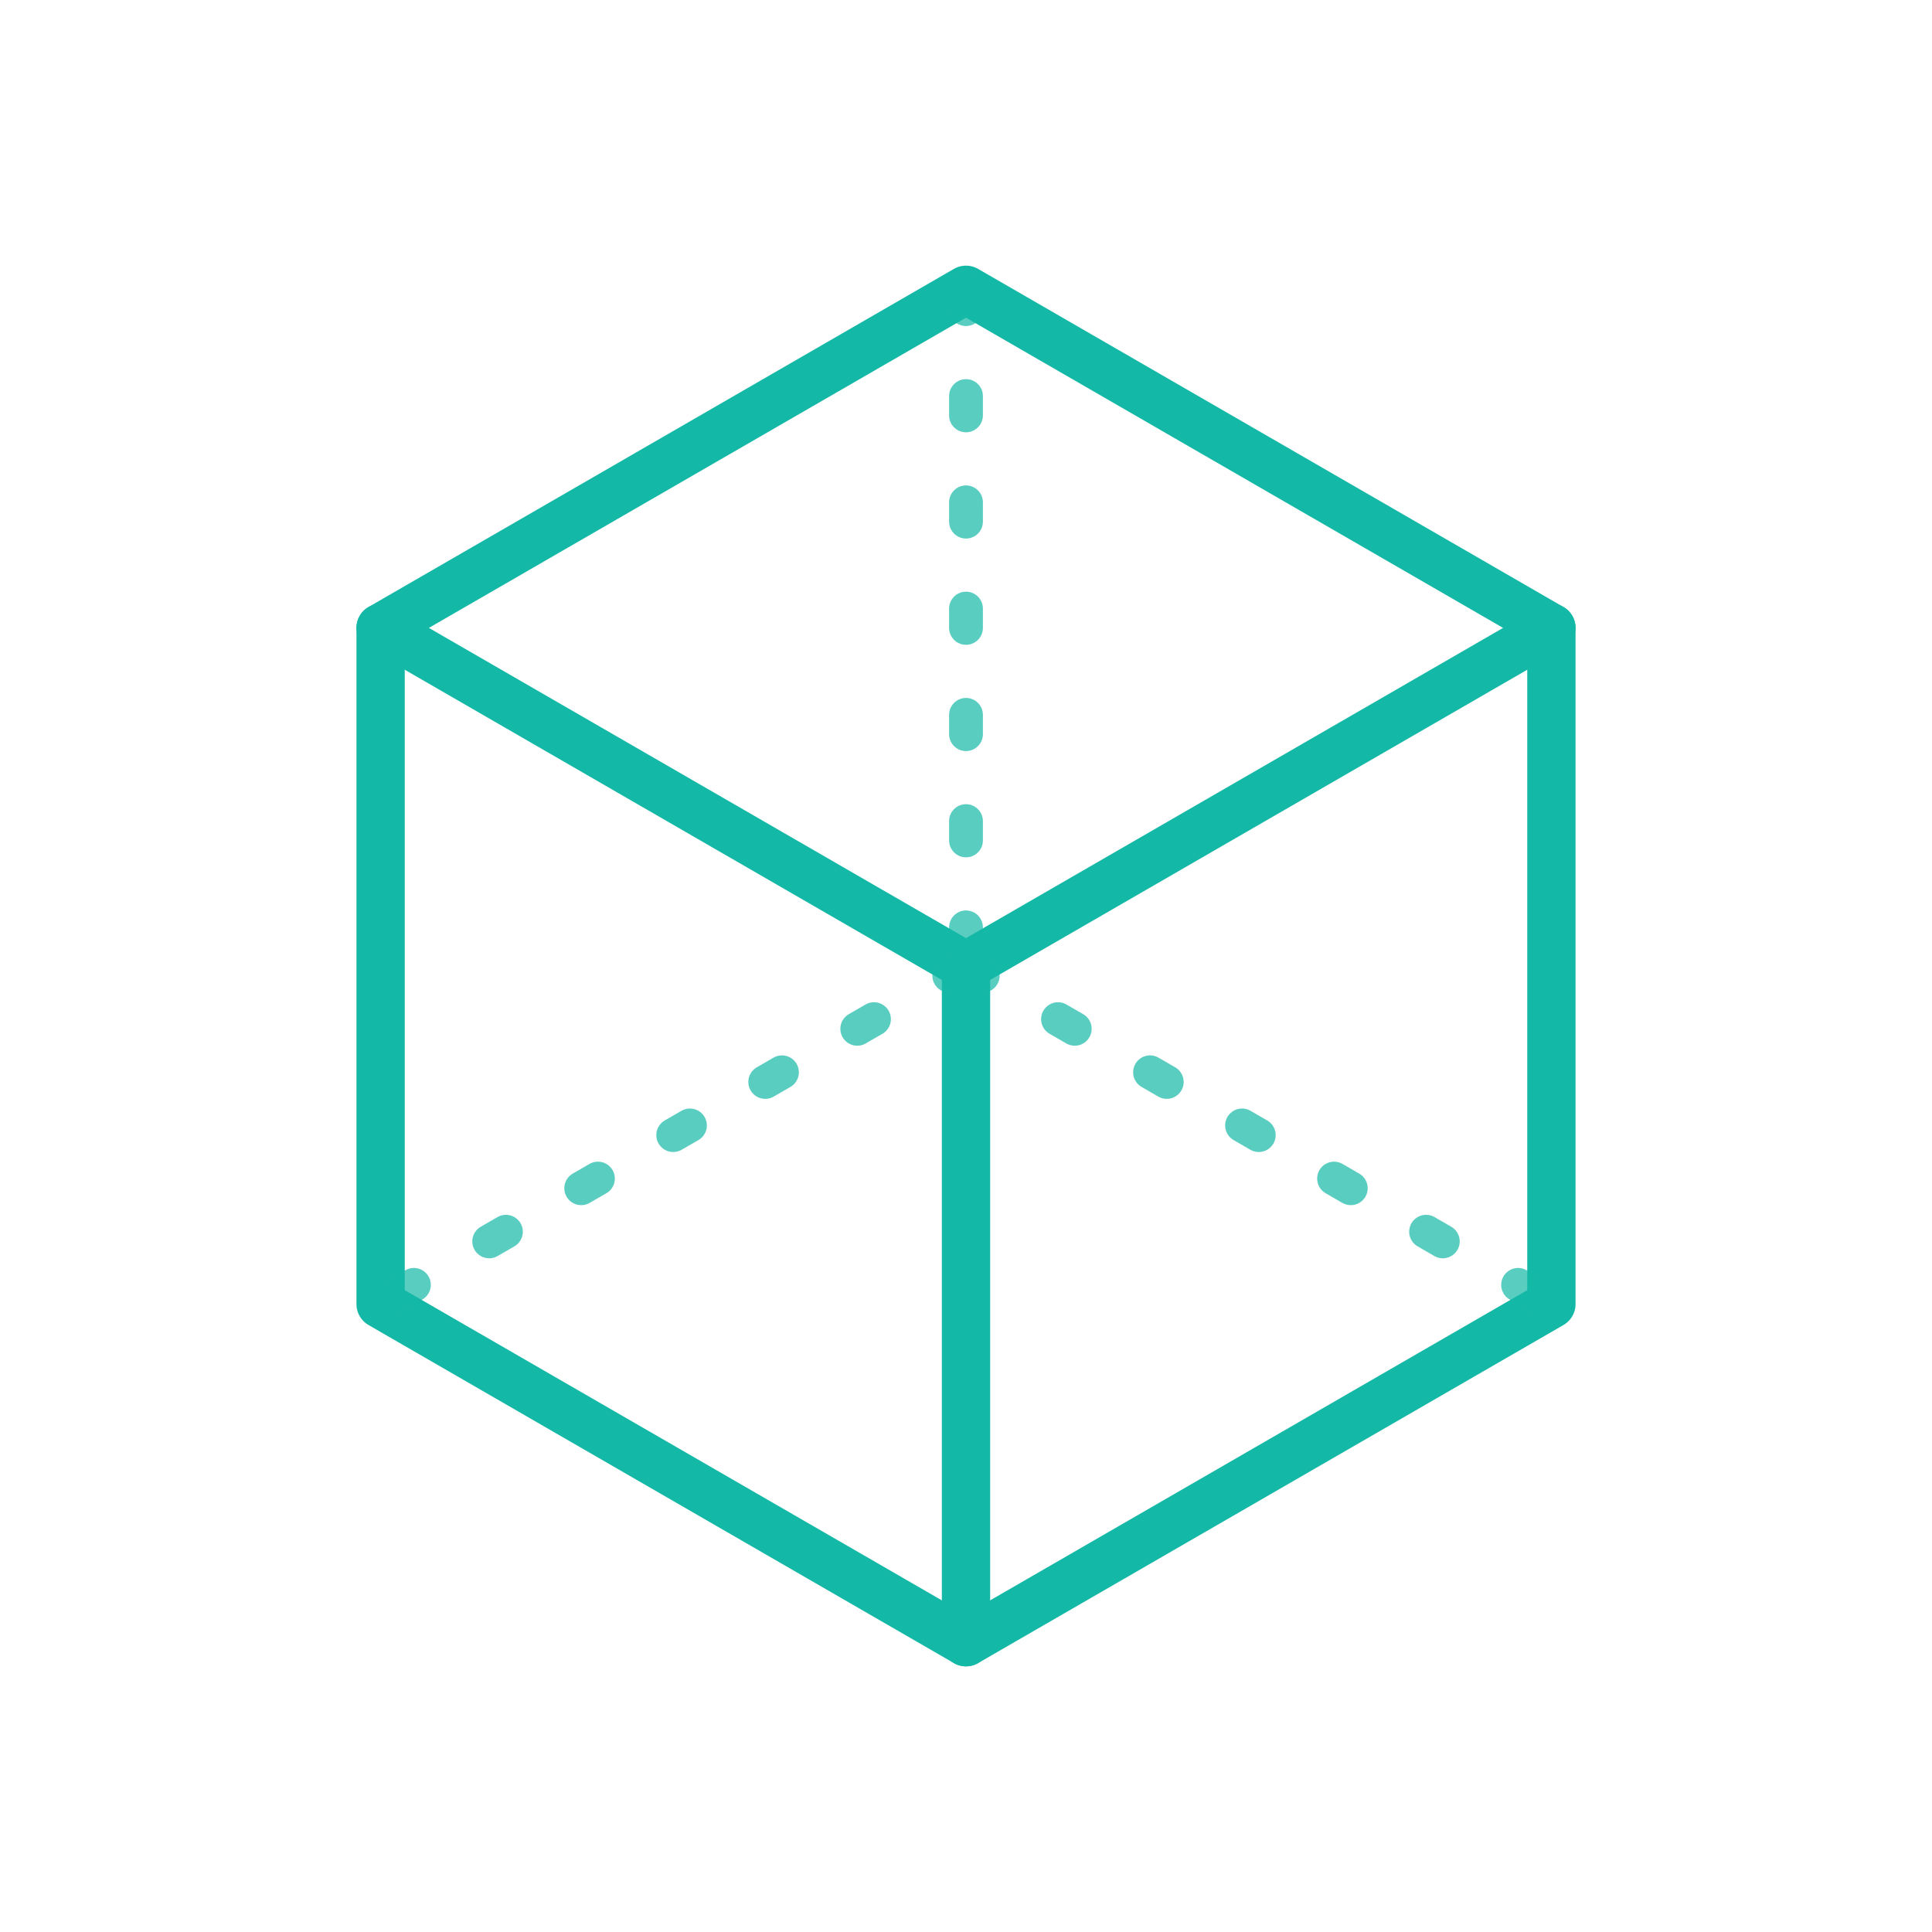
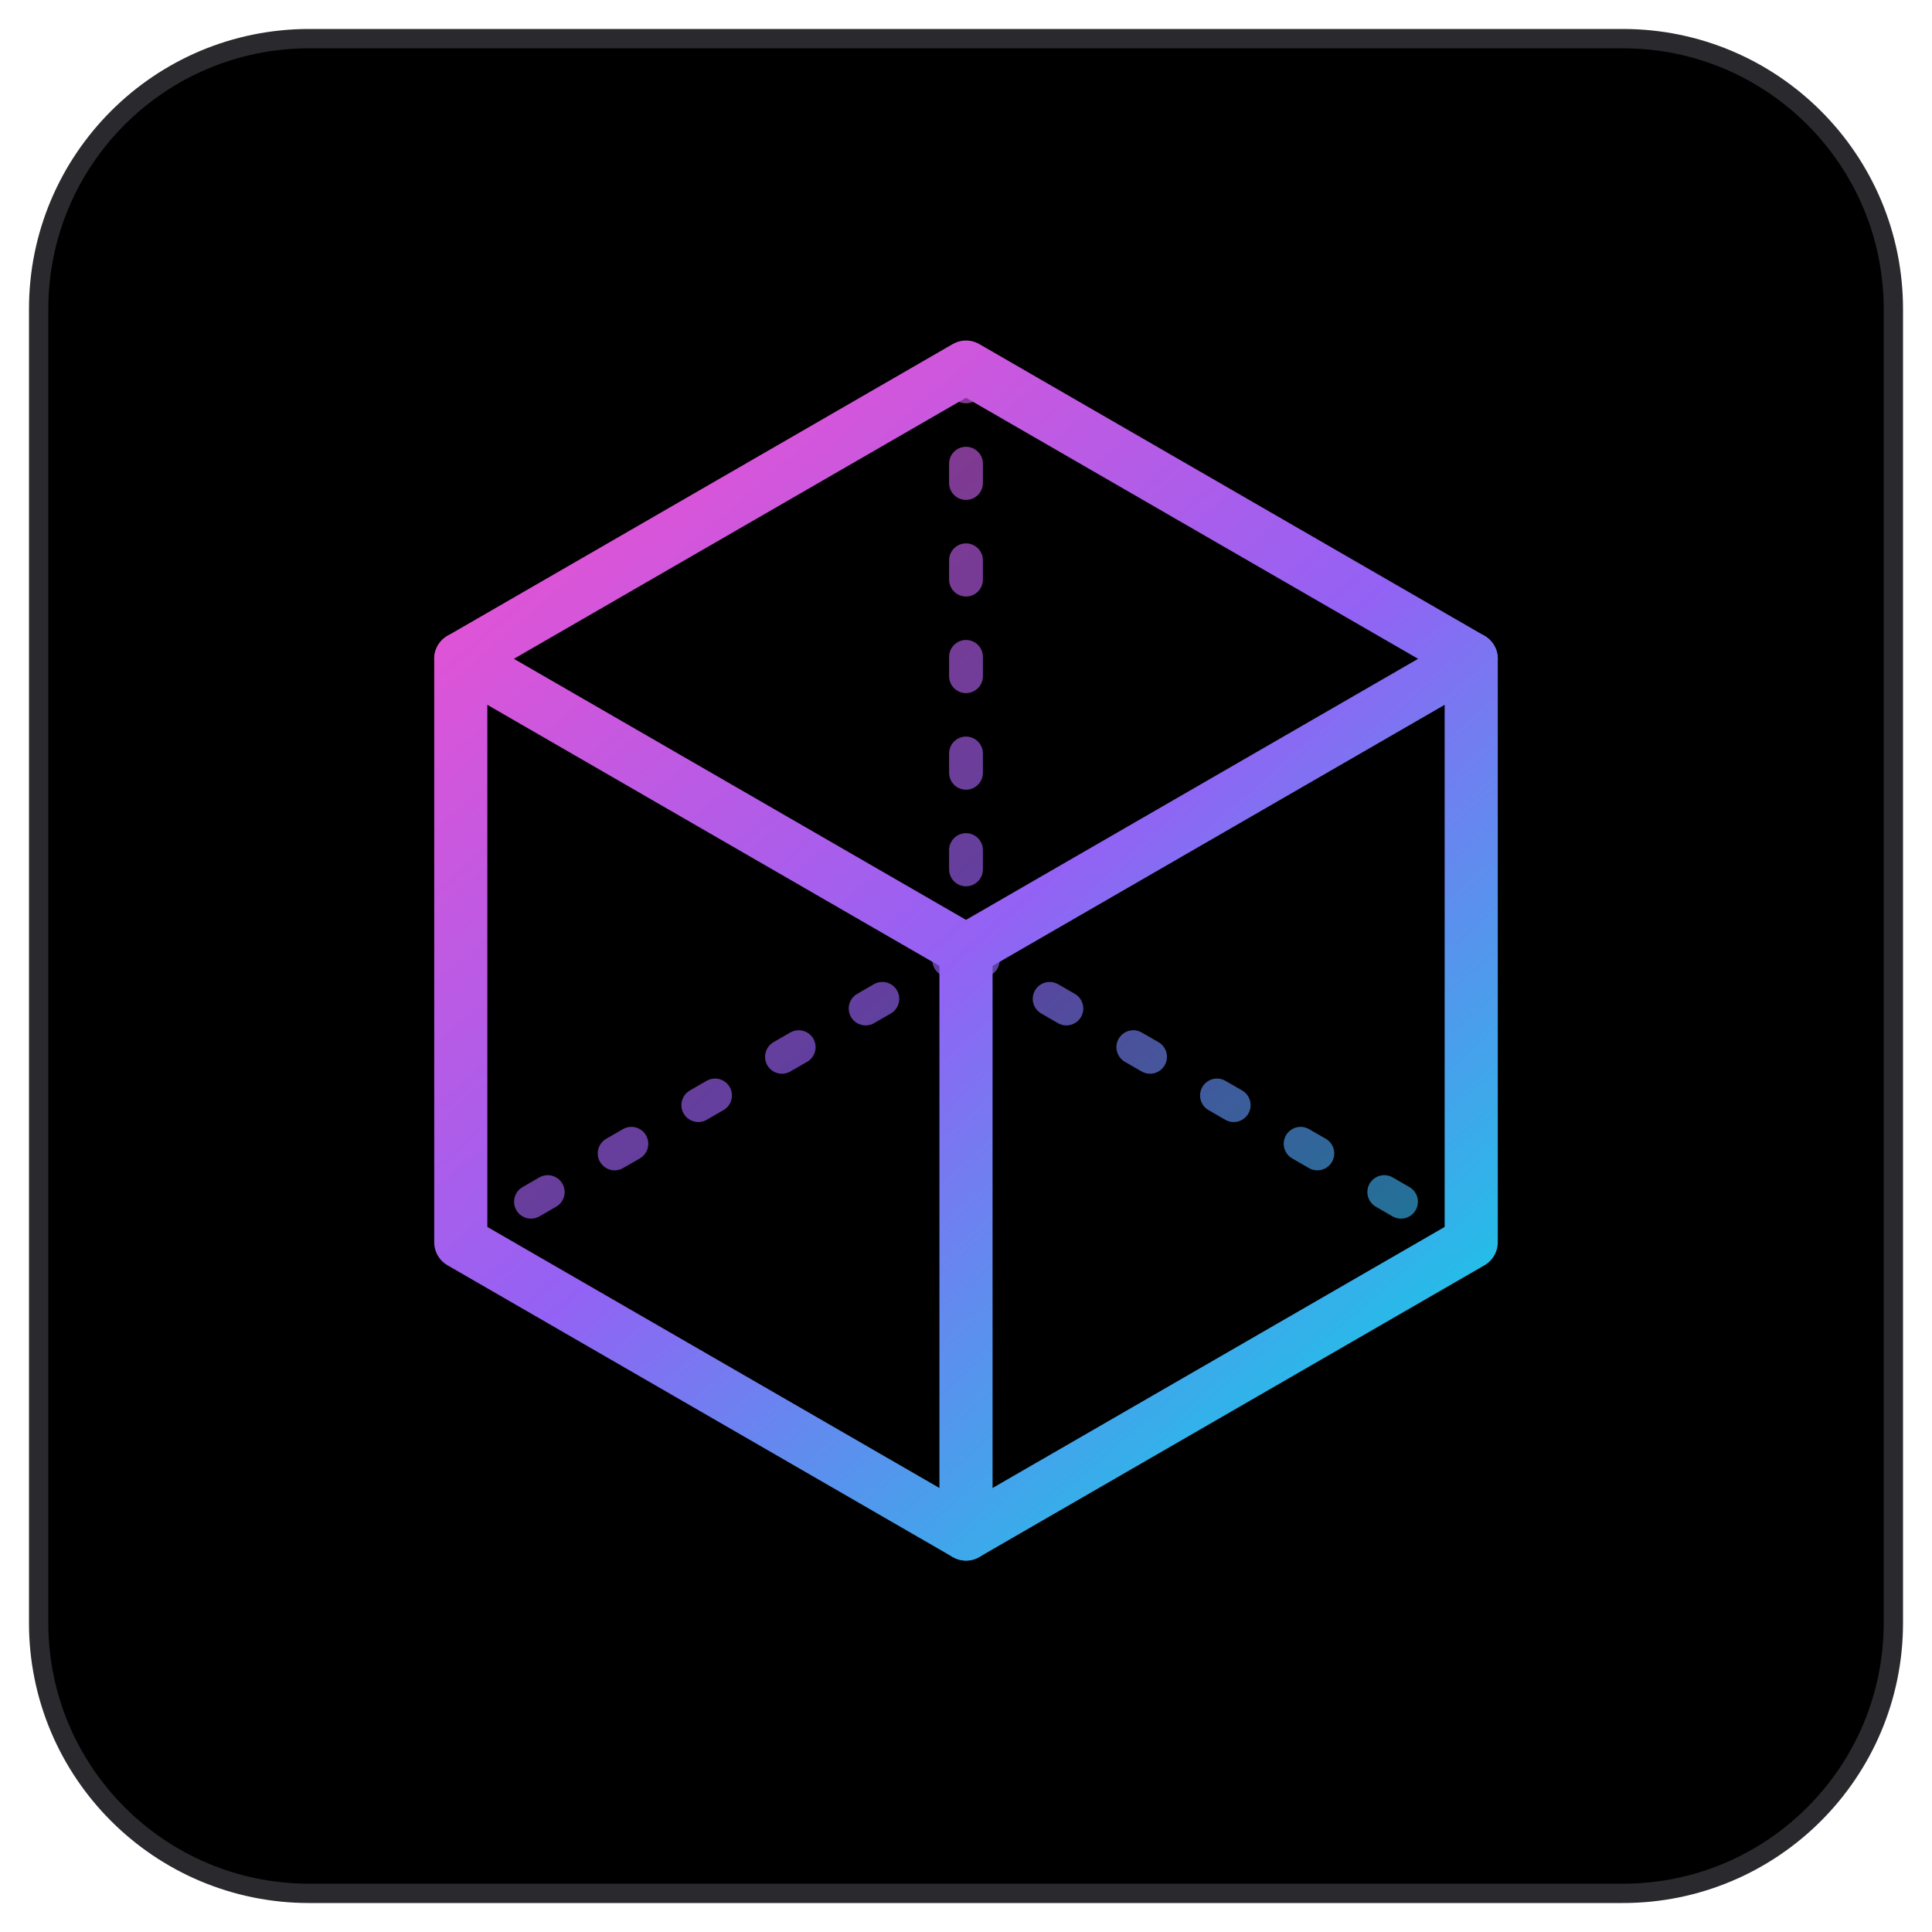
<svg xmlns="http://www.w3.org/2000/svg" viewBox="0 0 200 200" width="200" height="200" fill="none" stroke-linecap="round" stroke-linejoin="round">
-   <g stroke="#14B8A6" stroke-width="5">
-     <path d="M100 30 L160.6 65 L100 100 L39.4 65 Z" />
-     <path d="M39.4 65 L39.4 135 L100 170 L160.6 135 L160.6 65" />
-     <path d="M100 100 L100 170" />
+   <defs>
+     <linearGradient id="edge" gradientUnits="userSpaceOnUse" x1="47" y1="38" x2="153" y2="159">
+       <stop offset="0" stop-color="#F84FCC" />
+       <stop offset="0.5" stop-color="#9362F4" />
+       <stop offset="1" stop-color="#00DBE4" />
+     </linearGradient>
+   </defs>
+   <rect x="4" y="4" width="192" height="192" rx="28" fill="#000" stroke="#2A2A2E" stroke-width="2" />
+   <g stroke="url(#edge)" stroke-width="5.5">
+     <path d="M100 38 L152.3 68.2 L100 98.4 L47.7 68.2 Z" />
+     <path d="M47.7 68.2 L47.7 128.6 L100 158.8 L152.3 128.6 L152.3 68.2" />
+     <path d="M100 98.4 L100 158.8" />
  </g>
-   <g stroke="#14B8A6" stroke-width="3.5" stroke-dasharray="2 9" opacity="0.7">
-     <path d="M100 30 L100 100" />
-     <path d="M100 100 L39.4 135" />
-     <path d="M100 100 L160.6 135" />
+   <g stroke="url(#edge)" stroke-width="3.5" stroke-dasharray="2 8" opacity="0.65">
+     <path d="M100 38 L100 98.4" />
+     <path d="M100 98.4 L47.7 128.6" />
+     <path d="M100 98.4 L152.3 128.6" />
  </g>
</svg>
